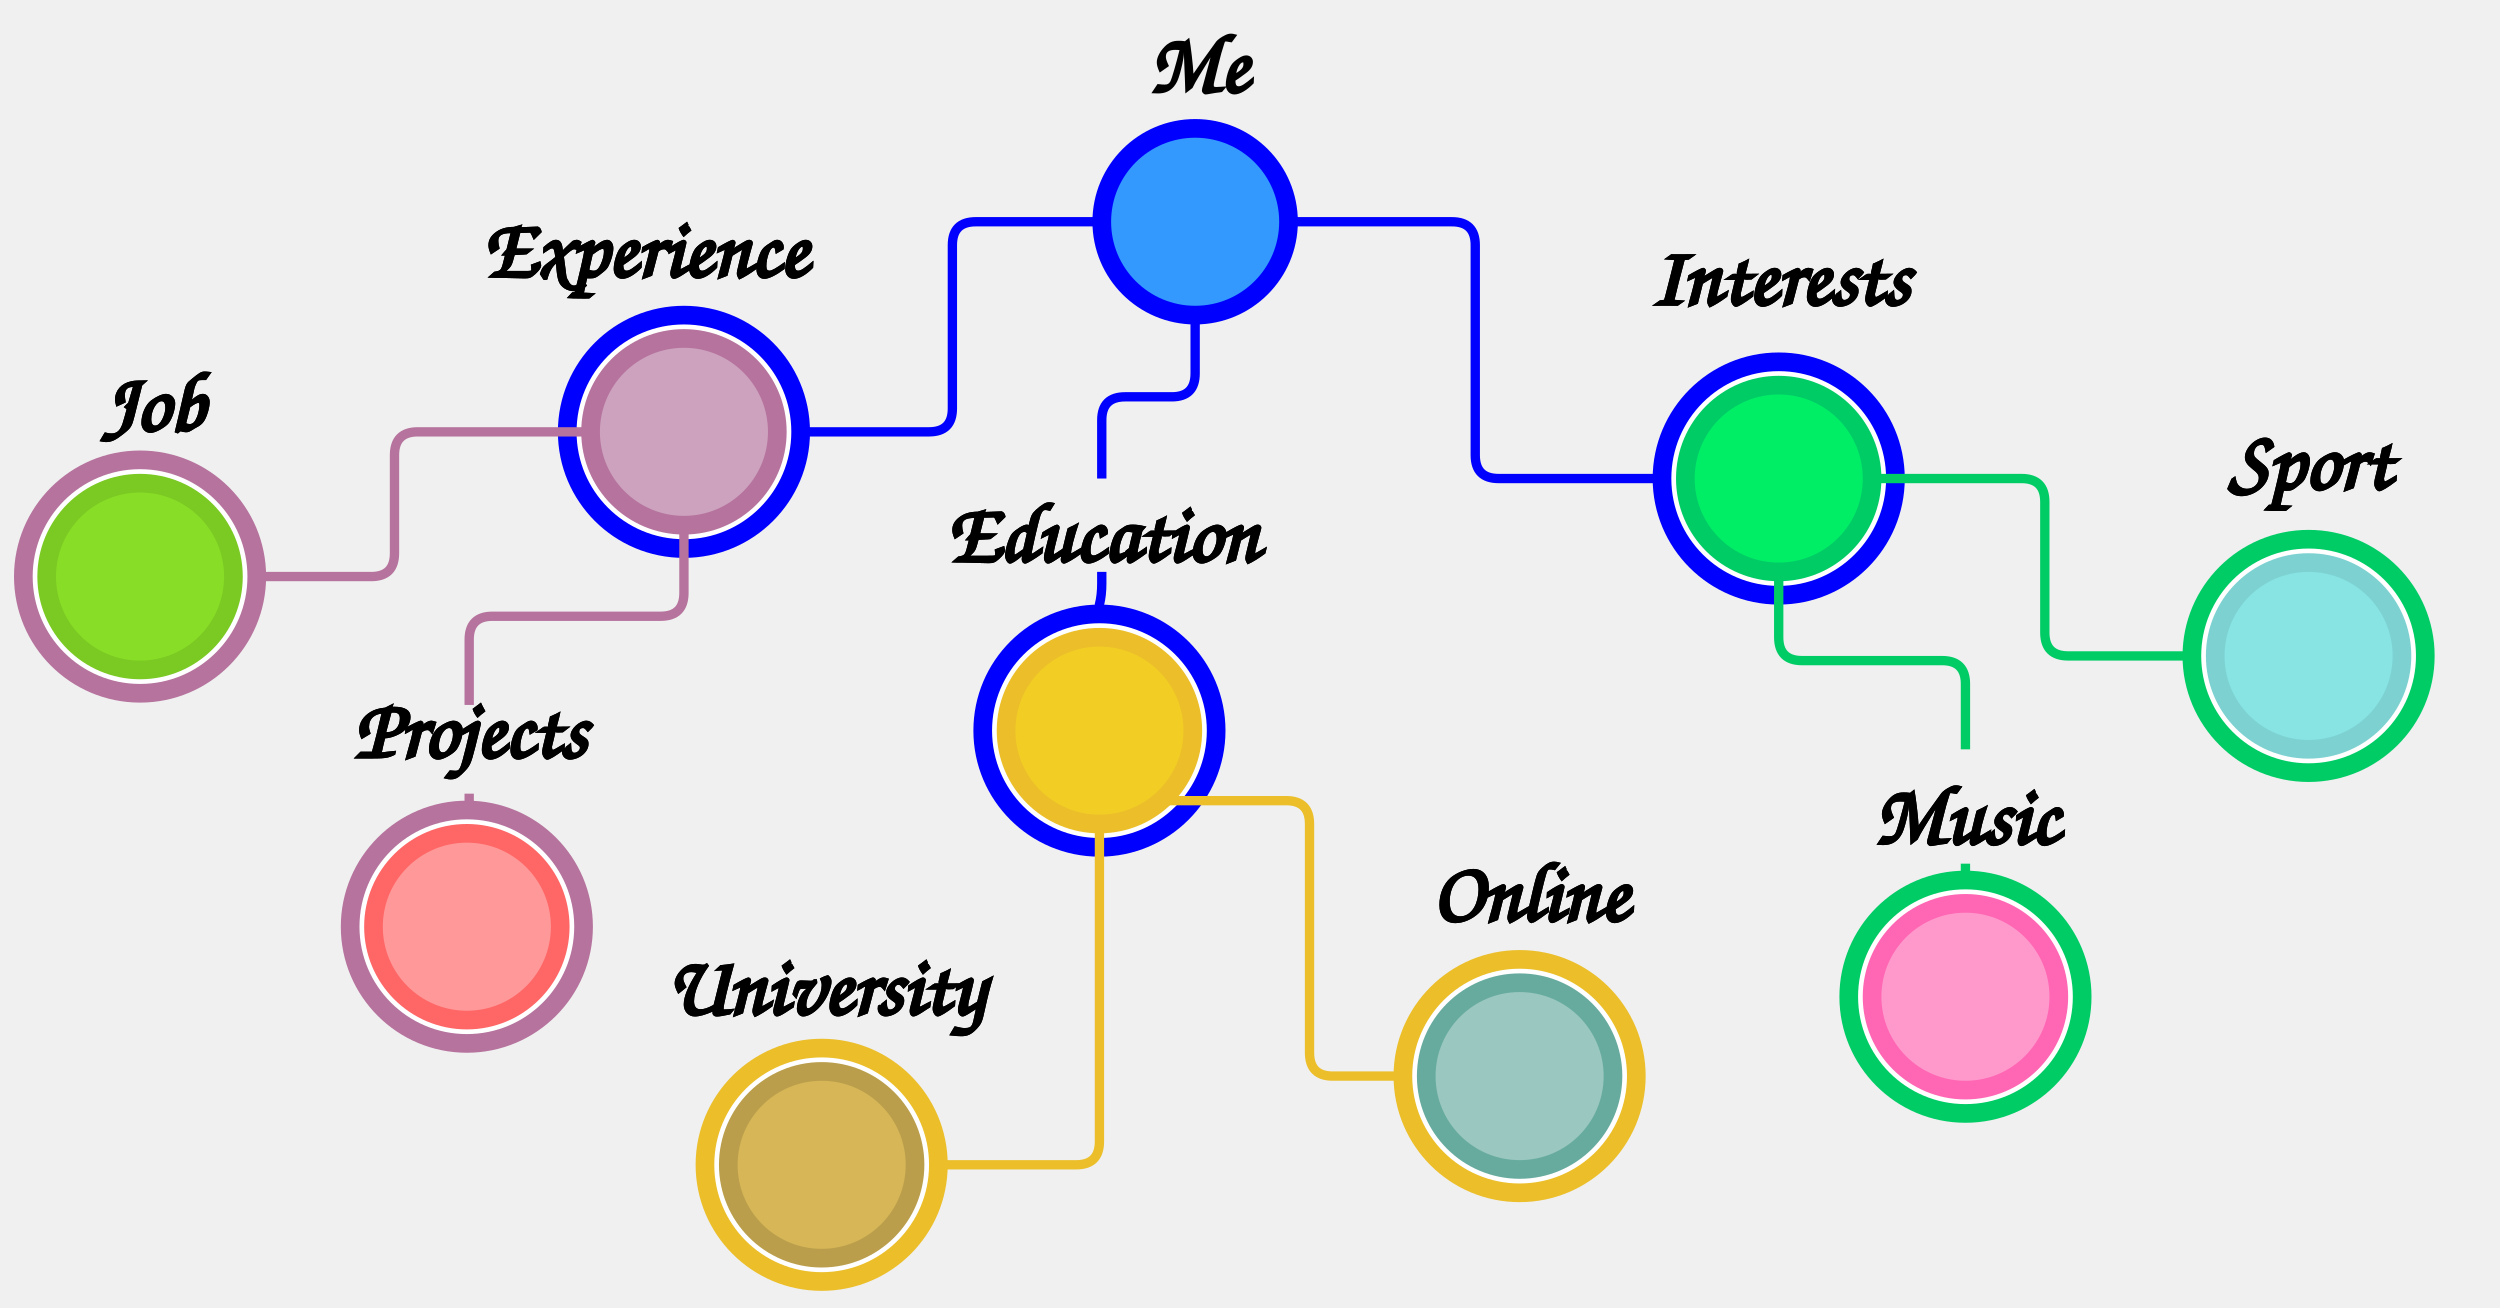
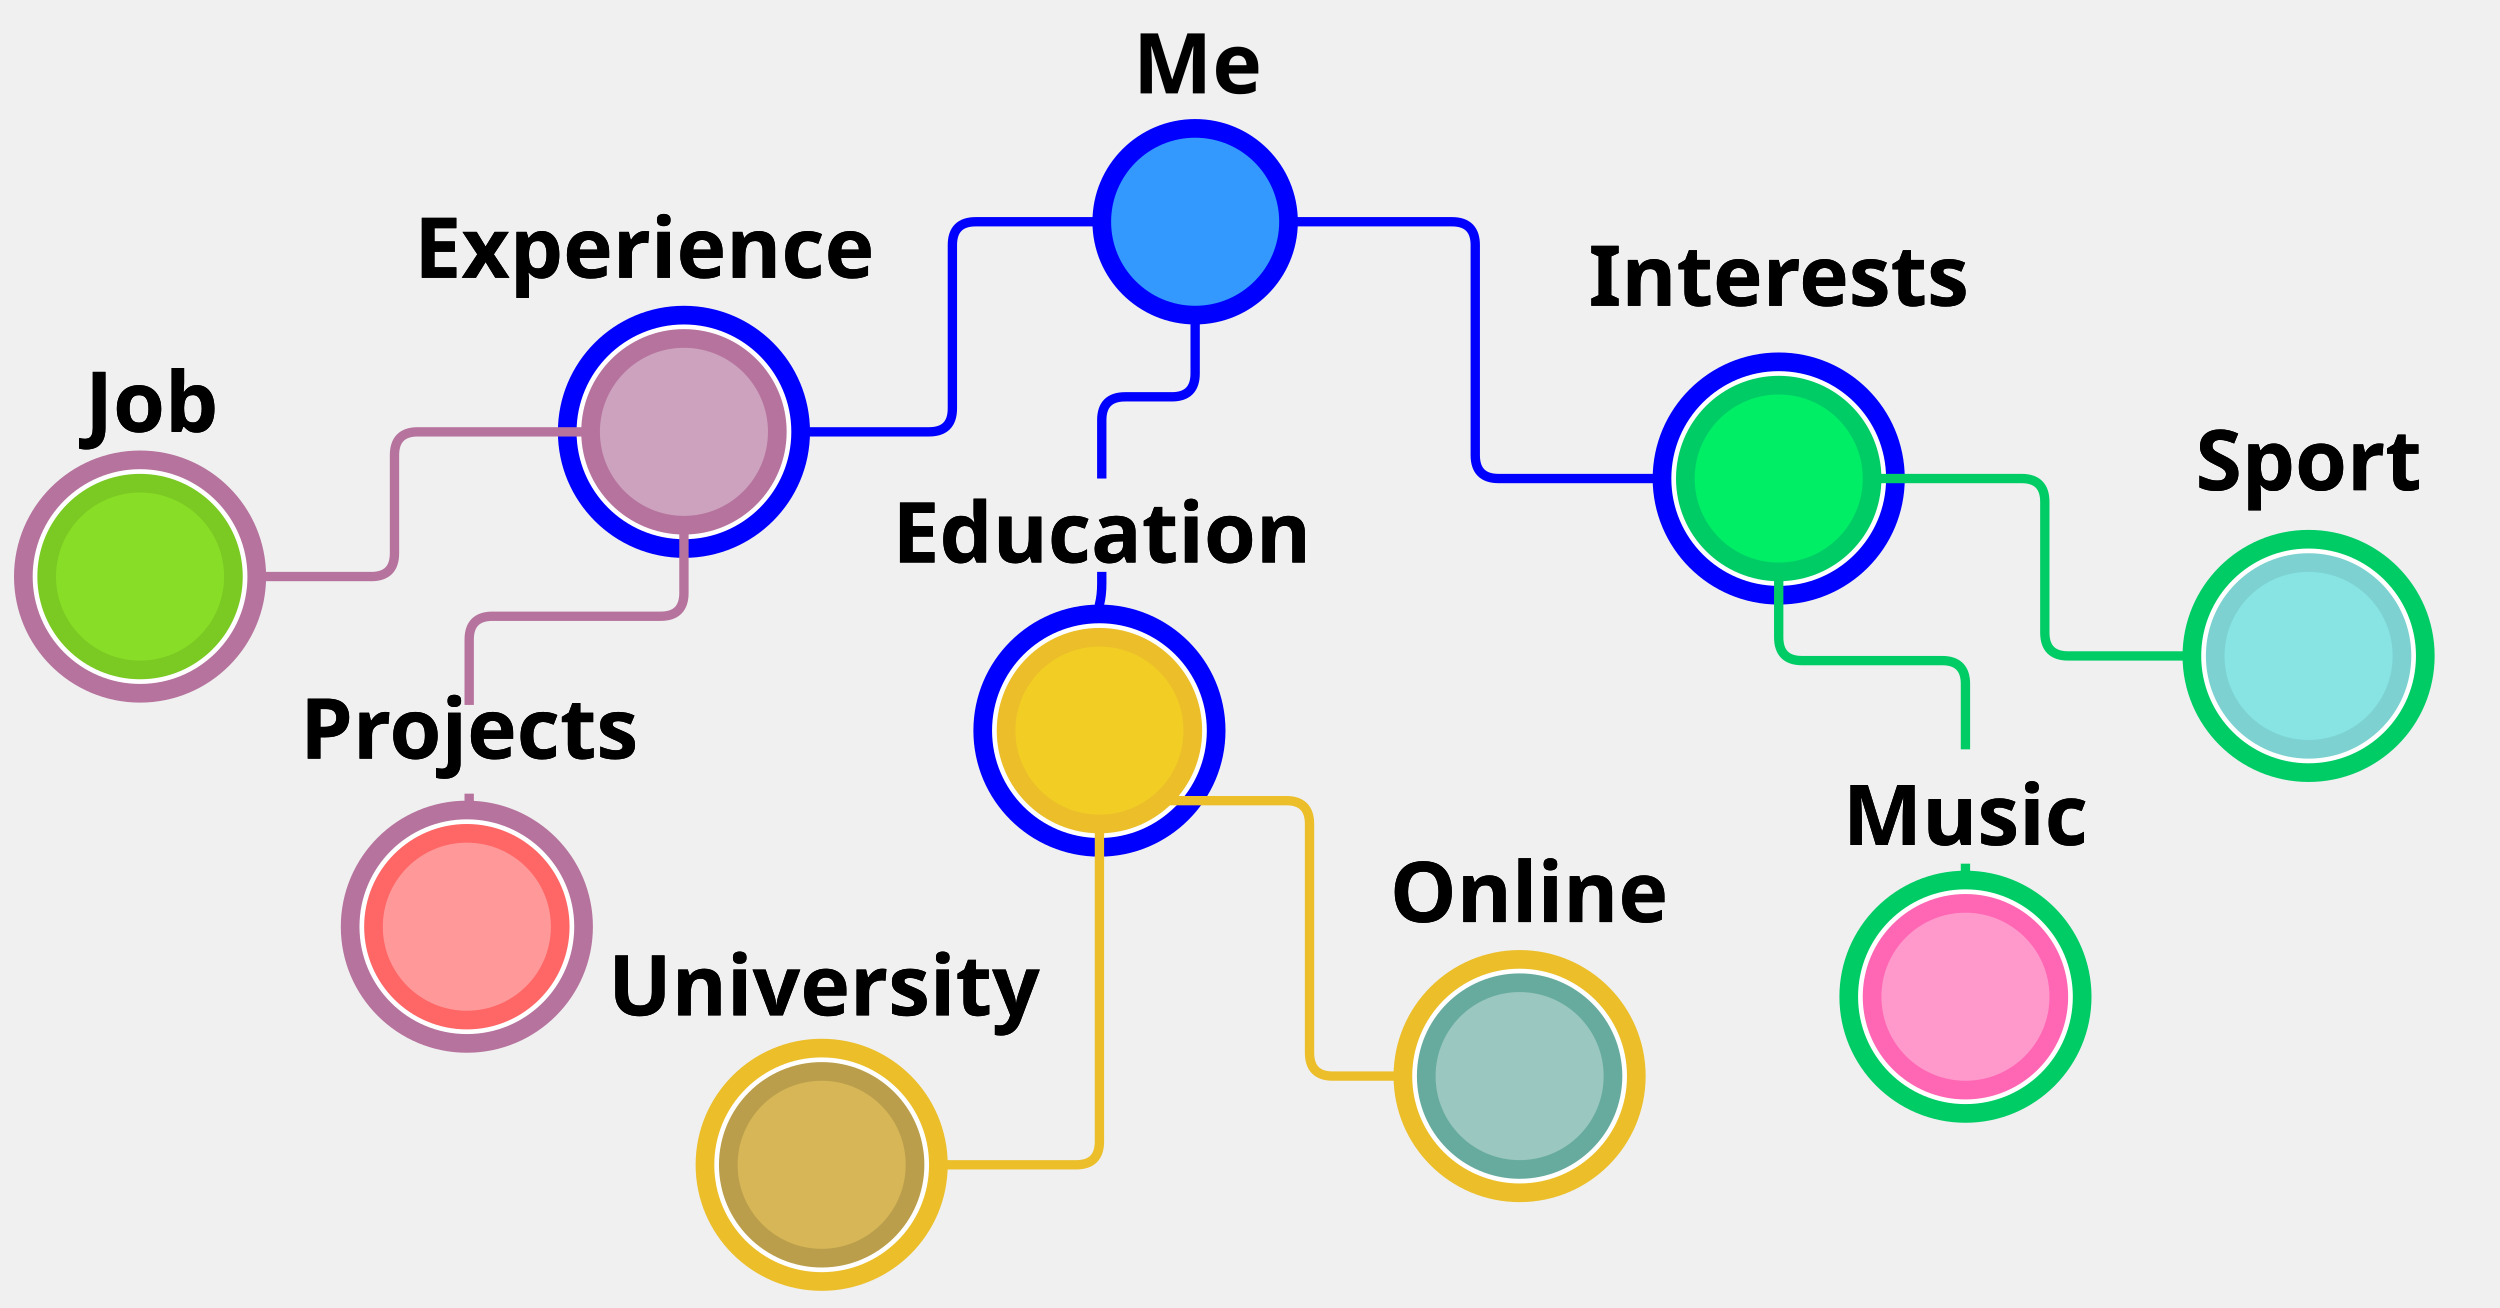
<svg xmlns="http://www.w3.org/2000/svg" width="1071px" height="560px" version="1.1">
  <defs />
-   <g width="1071px" height="560px" fill="#000000" font-family="Comic Sans MS" font-weight="bold" text-anchor="middle" font-size="36px">
+   <g width="1071px" height="560px" fill="#000000" font-family="Montserrat" font-weight="bold" text-anchor="middle" font-size="36px">
    <g id="mi" class="layer">
      <g class="content">
        <path d="M 343 185 L 398 185 Q 408 185 408 175 L 408 105 Q 408 95 418 95 L 472 95" fill="none" stroke="#0000ff" stroke-width="4" stroke-miterlimit="10" />
        <path d="M 552 95 L 622 95 Q 632 95 632 105 L 632 195 Q 632 205 642 205 L 712 205" fill="none" stroke="#0000ff" stroke-width="4" stroke-miterlimit="10" />
        <path d="M 512 135 L 512 160 Q 512 170 502 170 L 482 170 Q 472 170 472 180 L 472 205" fill="none" stroke="#0000ff" stroke-width="4" stroke-miterlimit="10" />
        <path d="M 472 245 L 472 250 Q 472 255 471 259 L 471 263" fill="none" stroke="#0000ff" stroke-width="4" stroke-miterlimit="10" />
        <ellipse cx="512" cy="95" rx="40" ry="40" fill="#3399ff" stroke="#0000ff" stroke-width="8" />
        <text x="513" y="40">Me</text>
        <text x="276" y="119">Experience</text>
        <ellipse cx="293" cy="185" rx="50" ry="50" fill="#ffffff" stroke="#0000ff" stroke-width="8" />
        <text x="472" y="241">Education</text>
        <ellipse cx="471" cy="313" rx="50" ry="50" fill="#ffffff" stroke="#0000ff" stroke-width="8" />
        <text x="762" y="131">Interests</text>
        <ellipse cx="762" cy="205" rx="50" ry="50" fill="#ffffff" stroke="#0000ff" stroke-width="8" />
      </g>
      <g class="children">
        <g id="experience" class="layer">
          <g class="content">
            <ellipse cx="293" cy="185" rx="40" ry="40" fill="#cda2be" stroke="#b5739d" stroke-width="8" />
            <path d="M 100 247 L 159 247 Q 169 247 169 237 L 169 195 Q 169 185 179 185 L 253 185" fill="none" stroke="#b5739d" stroke-width="4" stroke-miterlimit="10" />
            <path d="M 293 225 L 293 254 Q 293 264 283 264 L 211 264 Q 201 264 201 274 L 201 302" fill="none" stroke="#b5739d" stroke-width="4" stroke-miterlimit="10" />
            <path d="M 201 340 L 201 345 Q 201 350 200 354 L 200 357" fill="none" stroke="#b5739d" stroke-width="4" stroke-miterlimit="10" />
            <text x="276" y="119">Experience</text>
            <text x="65" y="185">Job</text>
            <ellipse cx="60" cy="247" rx="50" ry="50" fill="#ffffff" stroke="#b5739d" stroke-width="8" />
            <text x="201" y="325">Projects</text>
            <ellipse cx="200" cy="397" rx="50" ry="50" fill="#ffffff" stroke="#b5739d" stroke-width="8" />
          </g>
          <g class="children">
            <g id="job" class="layer">
              <g class="content">
                <text x="65" y="185">Job</text>
                <ellipse cx="60" cy="247" rx="40" ry="40" fill="#88de26" stroke="#7bc923" stroke-width="8" />
              </g>
            </g>
            <g id="projects" class="layer">
              <g class="content">
                <text x="201" y="325">Projects</text>
                <ellipse cx="200" cy="397" rx="40" ry="40" fill="#ff9999" stroke="#ff6666" stroke-width="8" />
              </g>
            </g>
          </g>
        </g>
        <g id="education" class="layer">
          <g class="content">
            <ellipse cx="471" cy="313" rx="40" ry="40" fill="#f2ce24" stroke="#ebbe2a" stroke-width="8" />
            <path d="M 392 499 L 461 499 Q 471 499 471 489 L 471 354" fill="none" stroke="#ebbe2a" stroke-width="4" stroke-miterlimit="10" />
            <path d="M 499 343 L 551 343 Q 561 343 561 353 L 561 451 Q 561 461 571 461 L 611 461" fill="none" stroke="#ebbe2a" stroke-width="4" stroke-miterlimit="10" />
            <text x="472" y="241">Education</text>
            <text x="353" y="435">University</text>
            <ellipse cx="352" cy="499" rx="50" ry="50" fill="#ffffff" stroke="#ebbe2a" stroke-width="8" />
            <text x="655" y="395">Online</text>
            <ellipse cx="651" cy="461" rx="50" ry="50" fill="#ffffff" stroke="#ebbe2a" stroke-width="8" />
          </g>
          <g class="children">
            <g id="university" class="layer">
              <g class="content">
                <text x="353" y="435">University</text>
                <ellipse cx="352" cy="499" rx="40" ry="40" fill="#d6b656" stroke="#ba9e4b" stroke-width="8" />
              </g>
            </g>
            <g id="online" class="layer">
              <g class="content">
                <text x="655" y="395">Online</text>
                <ellipse cx="651" cy="461" rx="40" ry="40" fill="#9ac7bf" stroke="#67ab9f" stroke-width="8" />
              </g>
            </g>
          </g>
        </g>
        <g id="interests" class="layer">
          <g class="content">
            <ellipse cx="762" cy="205" rx="40" ry="40" fill="#00ee66" stroke="#00cc66" stroke-width="8" />
            <path d="M 802 205 L 866 205 Q 876 205 876 215 L 876 271 Q 876 281 886 281 L 949 281" fill="none" stroke="#00cc66" stroke-width="4" stroke-miterlimit="10" />
            <path d="M 842 370 L 842 375 Q 842 380 842 384 L 842 387" fill="none" stroke="#00cc66" stroke-width="4" stroke-miterlimit="10" />
            <path d="M 762 245 L 762 273 Q 762 283 772 283 L 832 283 Q 842 283 842 293 L 842 321" fill="none" stroke="#00cc66" stroke-width="4" stroke-miterlimit="10" />
            <text x="762" y="131">Interests</text>
            <text x="842" y="362">Music</text>
            <ellipse cx="842" cy="427" rx="50" ry="50" fill="#ffffff" stroke="#00cc66" stroke-width="8" />
            <text x="989" y="210">Sport</text>
            <ellipse cx="989" cy="281" rx="50" ry="50" fill="#ffffff" stroke="#00cc66" stroke-width="8" />
          </g>
          <g class="children">
            <g id="music" class="layer">
              <g class="content">
                <text x="842" y="362">Music</text>
                <ellipse cx="842" cy="427" rx="40" ry="40" fill="#ff99cc" stroke="#ff66b3" stroke-width="8" />
              </g>
            </g>
            <g id="sport" class="layer">
              <g class="content">
                <text x="989" y="210">Sport</text>
                <ellipse cx="989" cy="281" rx="40" ry="40" fill="#88e3e3" stroke="#7dd1d1" stroke-width="8" />
              </g>
            </g>
          </g>
        </g>
      </g>
    </g>
  </g>
</svg>
